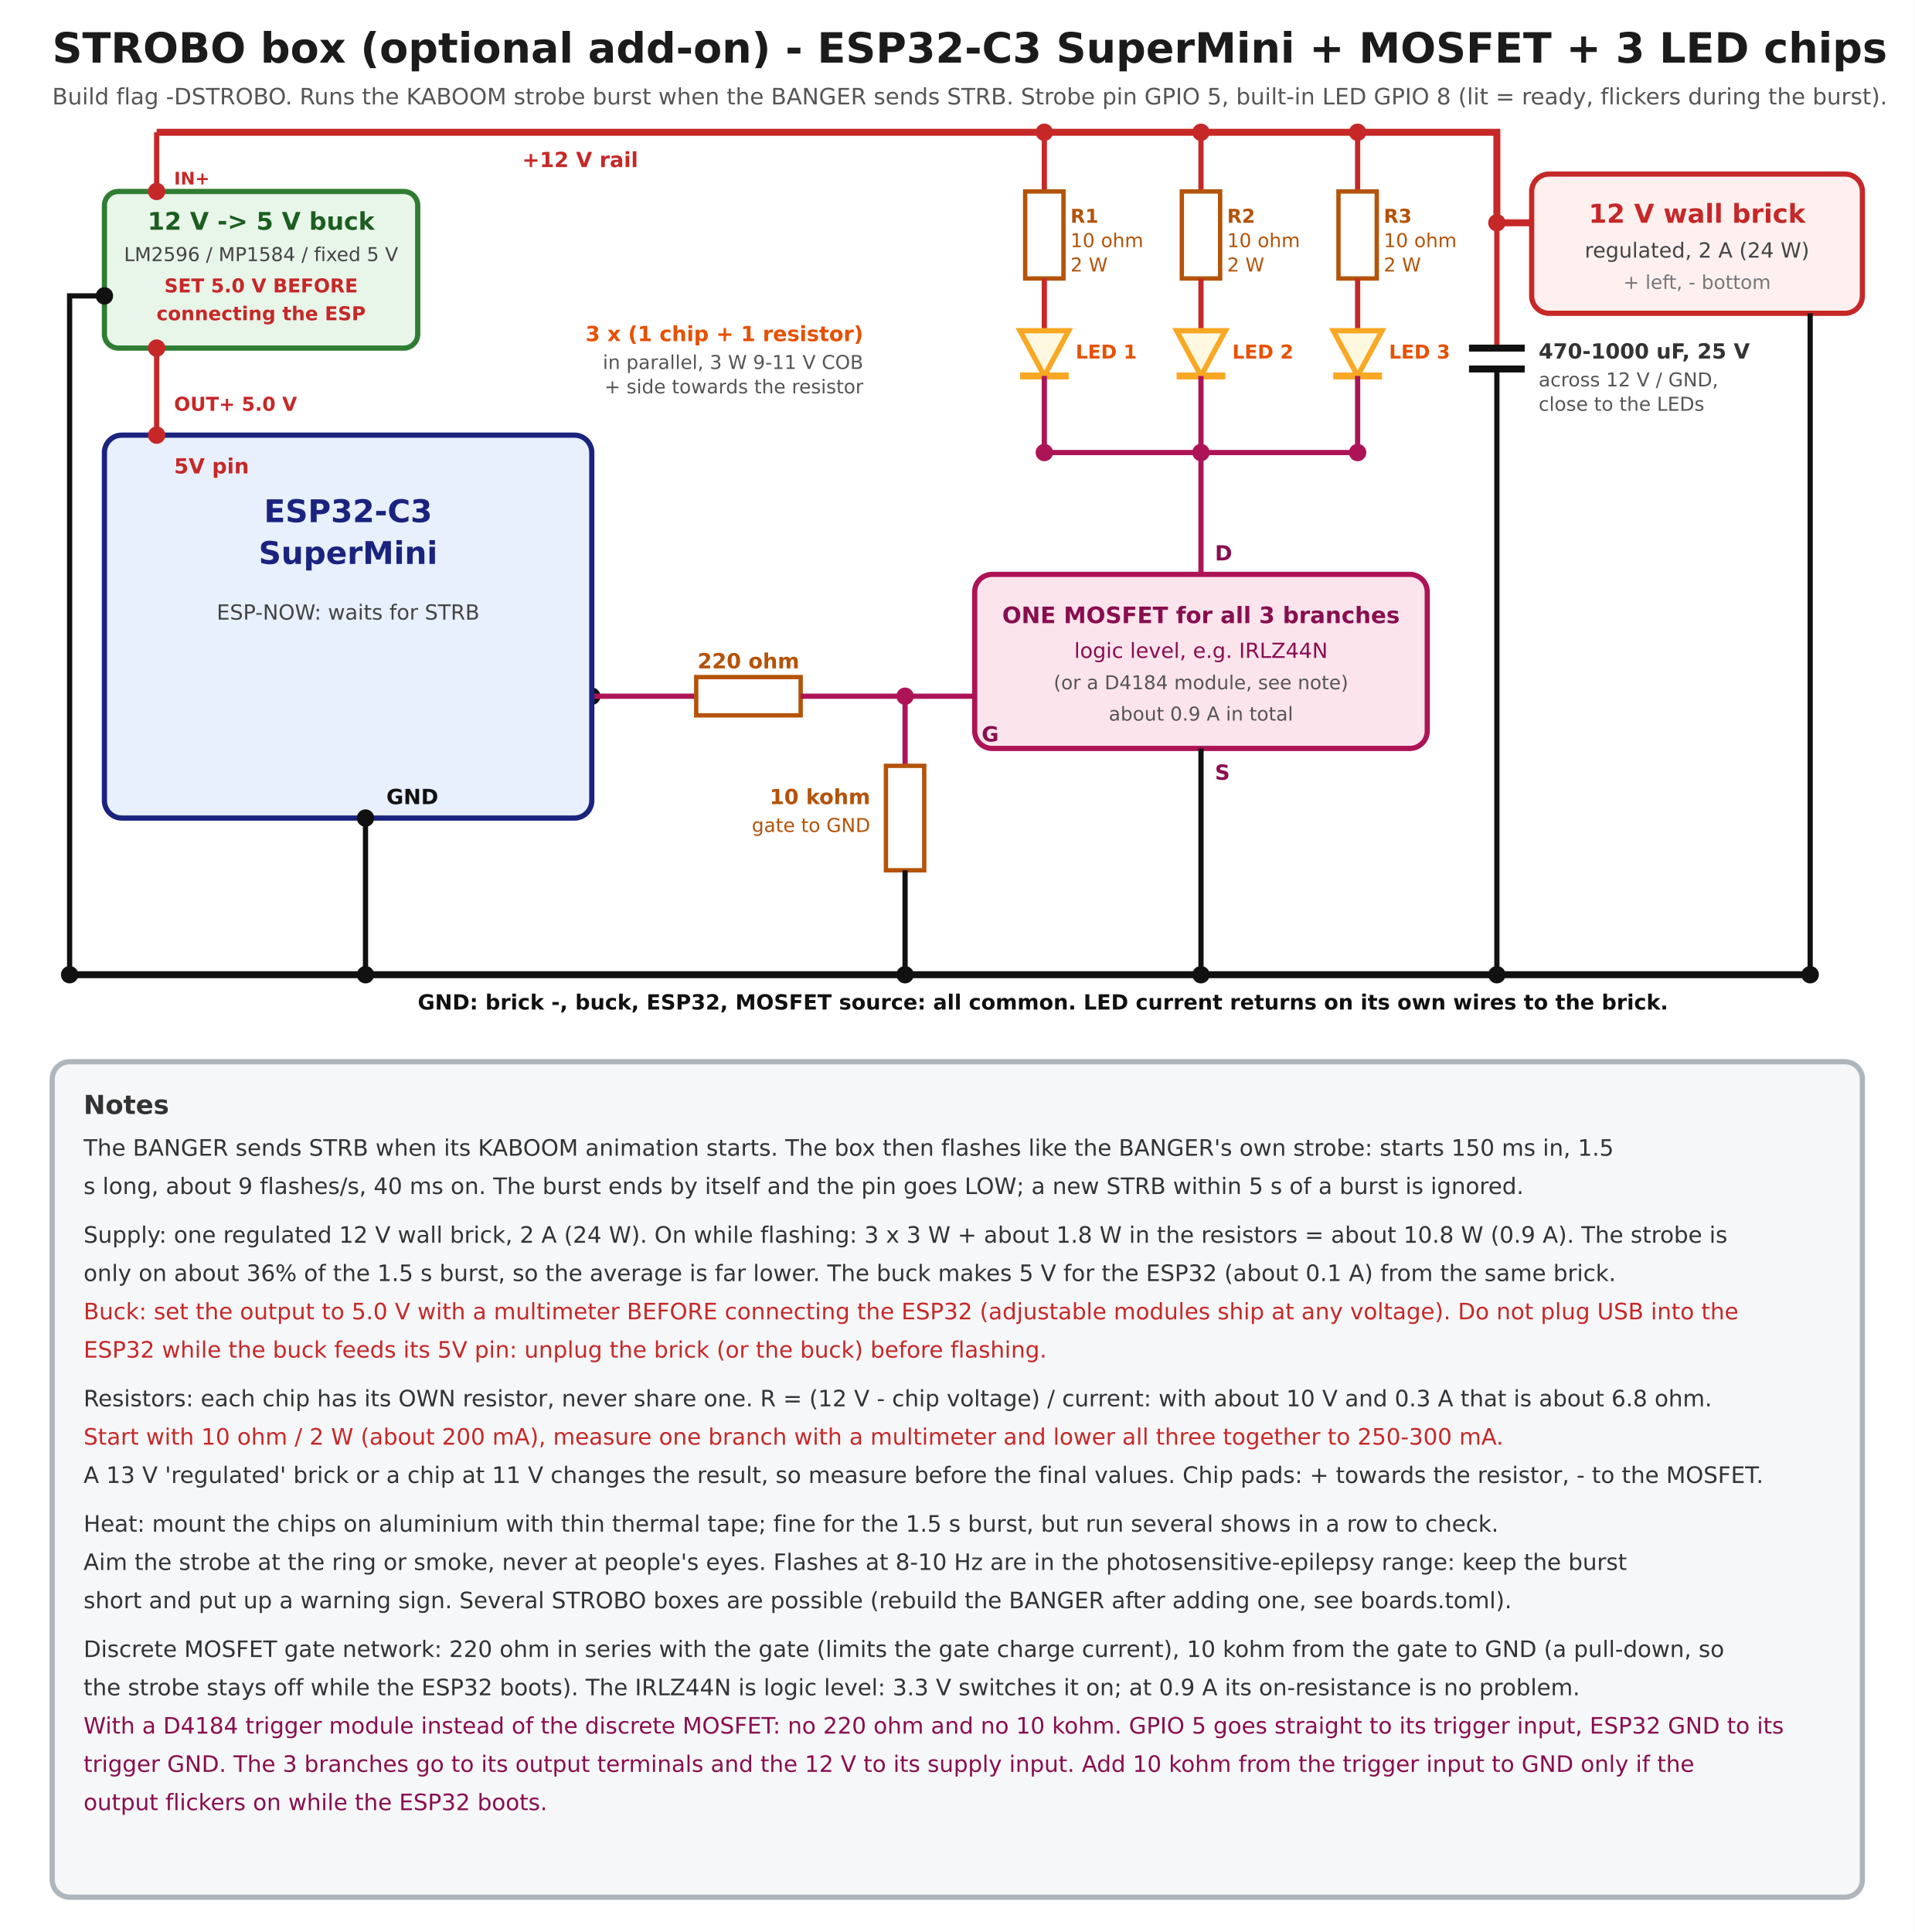
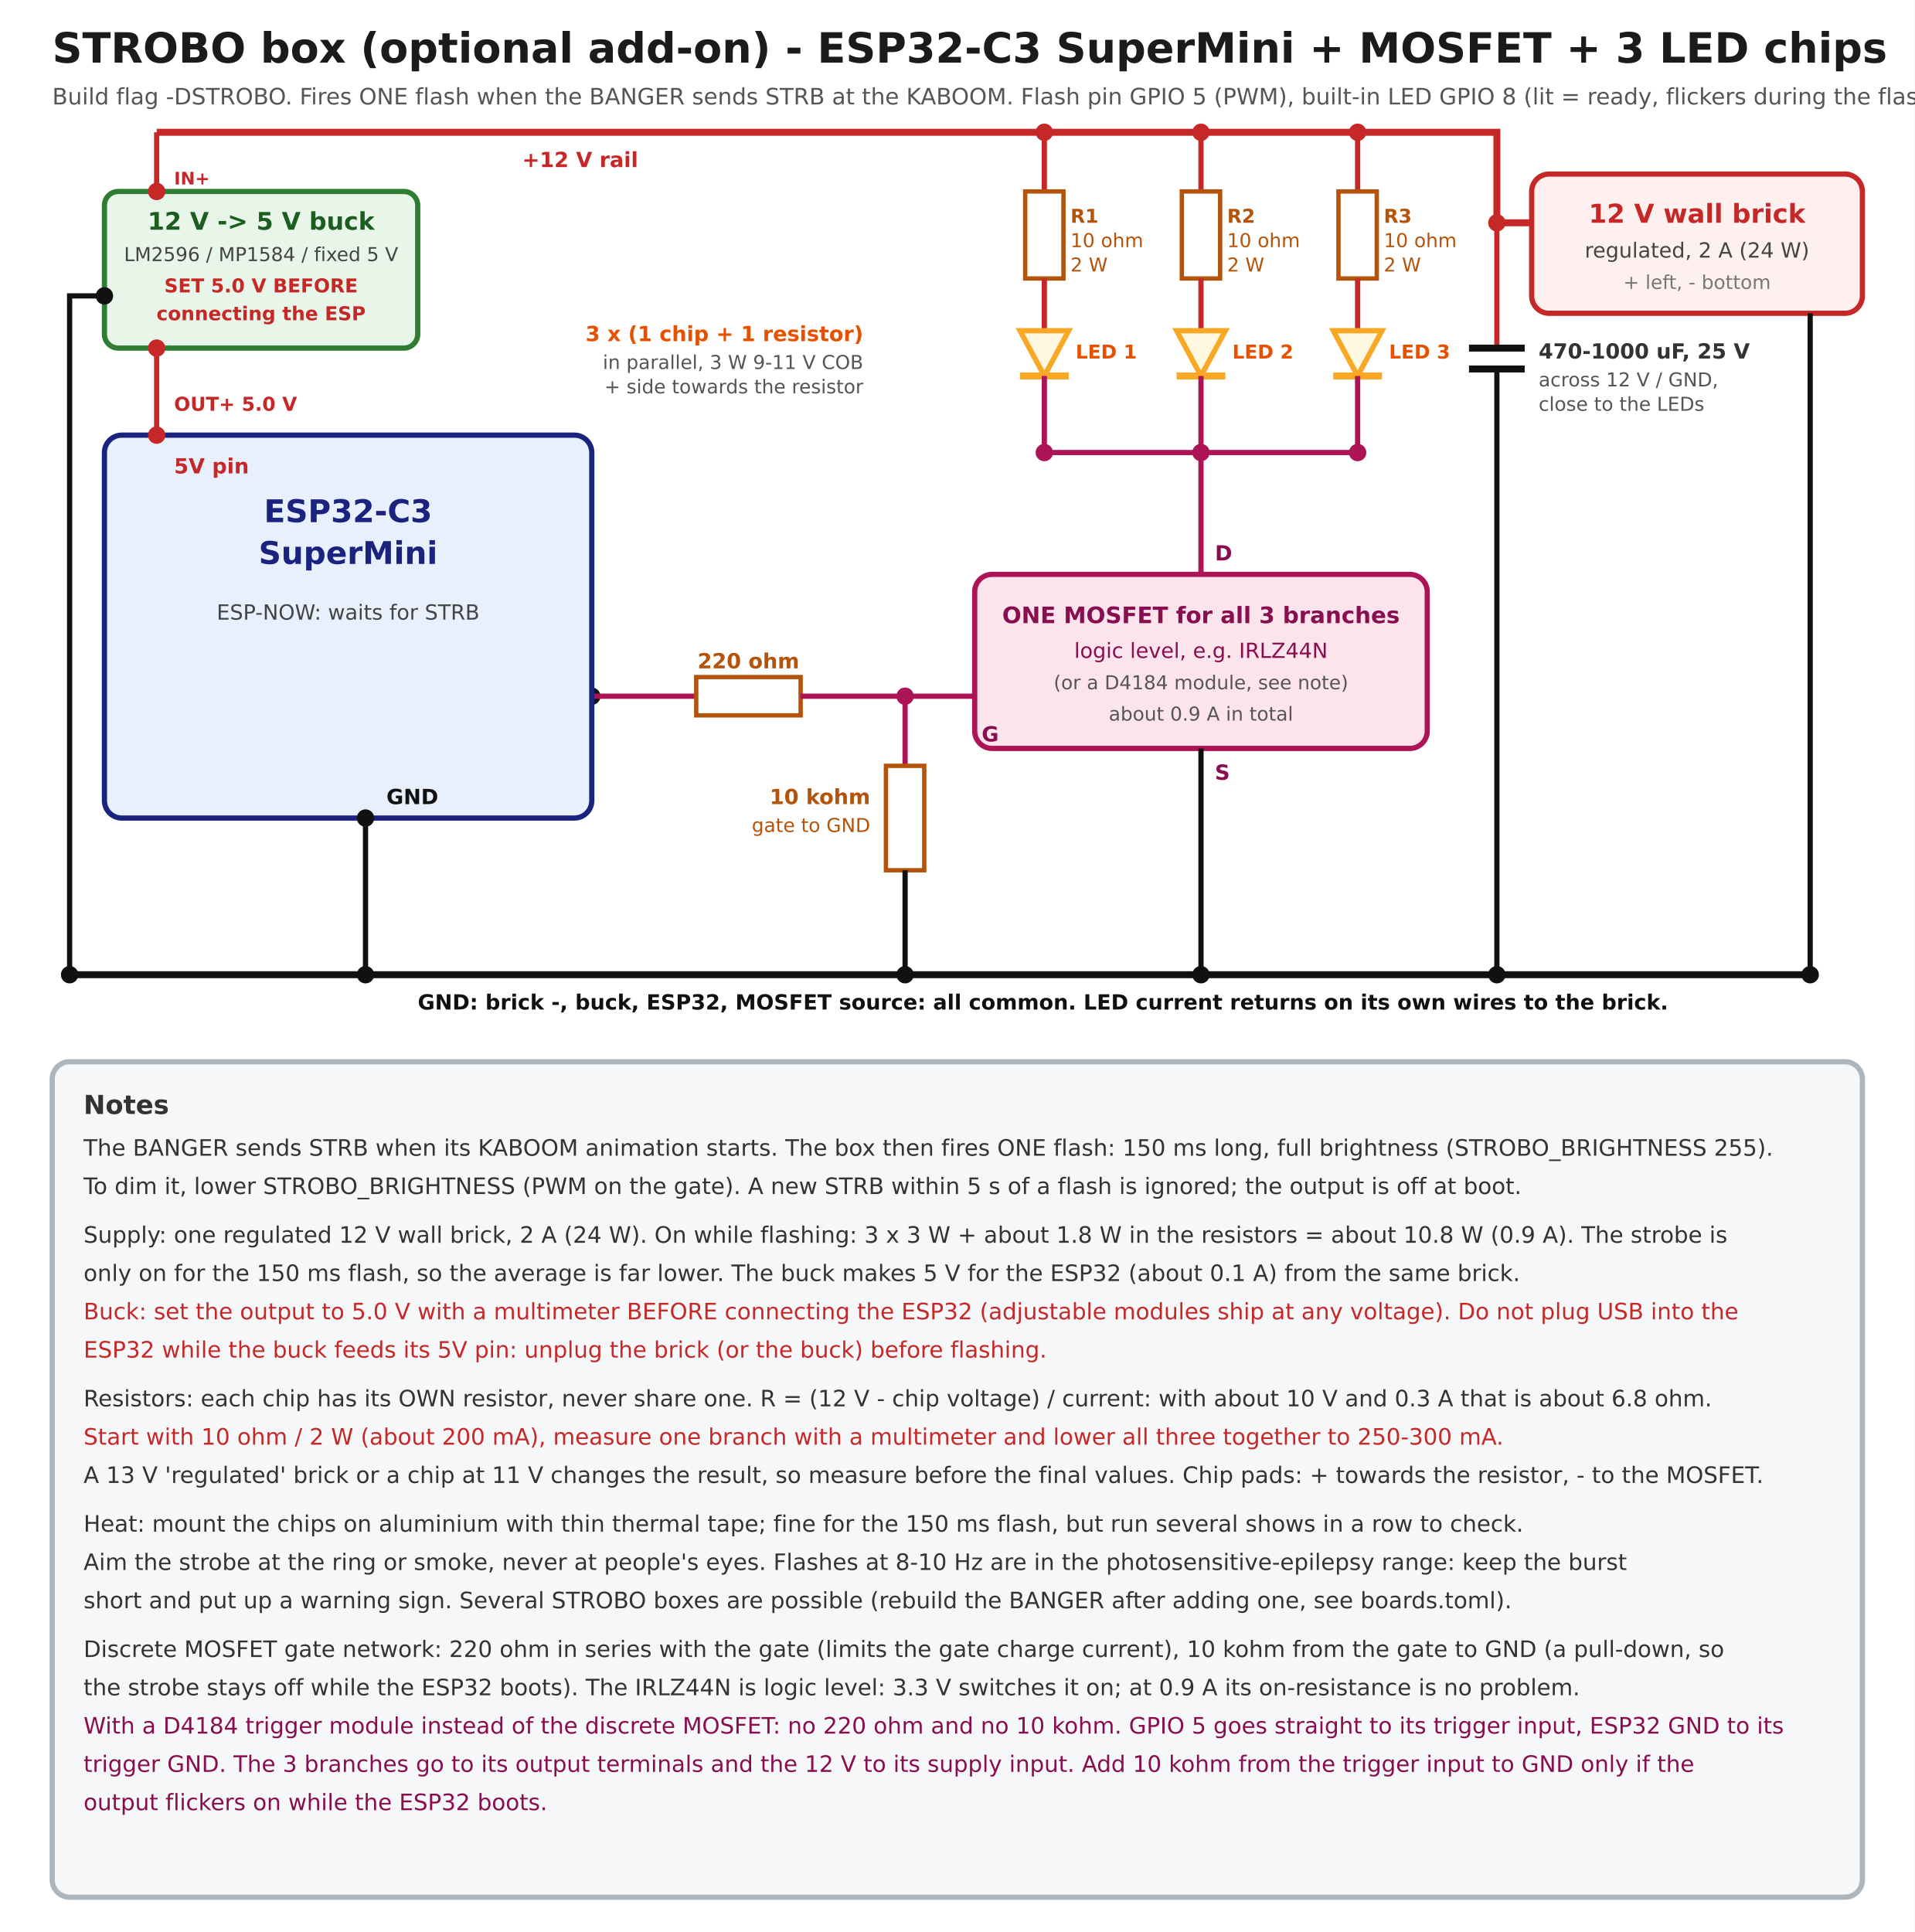
<svg xmlns="http://www.w3.org/2000/svg" viewBox="0 0 1100 1110" width="1100" height="1110" font-family="DejaVu Sans, Helvetica, Arial, sans-serif">
  <rect width="1100" height="1110" fill="#ffffff" />
  <text x="30" y="36" font-size="24" font-weight="bold" fill="#1b1b1b" text-anchor="start">STROBO box (optional add-on) - ESP32-C3 SuperMini + MOSFET + 3 LED chips</text>
-   <text x="30" y="60" font-size="13" font-weight="normal" fill="#555" text-anchor="start">Build flag -DSTROBO. Runs the KABOOM strobe burst when the BANGER sends STRB. Strobe pin GPIO 5, built-in LED GPIO 8 (lit = ready, flickers during the burst).</text>
+   <text x="30" y="60" font-size="13" font-weight="normal" fill="#555" text-anchor="start">Build flag -DSTROBO. Fires ONE flash when the BANGER sends STRB at the KABOOM. Flash pin GPIO 5 (PWM), built-in LED GPIO 8 (lit = ready, flickers during the flash).</text>
  <polyline points="880,128 860,128 860,76 90,76" fill="none" stroke="#c62828" stroke-width="4" />
  <text x="300" y="96" font-size="12" font-weight="bold" fill="#c62828" text-anchor="start">+12 V rail</text>
  <rect x="880" y="100" width="190" height="80" rx="10" fill="#fff0f0" stroke="#c62828" stroke-width="3" />
  <text x="975" y="128" font-size="15" font-weight="bold" fill="#c62828" text-anchor="middle">12 V wall brick</text>
  <text x="975" y="148" font-size="12" font-weight="normal" fill="#444" text-anchor="middle">regulated, 2 A (24 W)</text>
  <text x="975" y="166" font-size="11" font-weight="normal" fill="#777" text-anchor="middle">+ left, - bottom</text>
  <circle cx="860" cy="128" r="5" fill="#c62828" />
  <polyline points="860,128 860,200" fill="none" stroke="#c62828" stroke-width="3" />
  <line x1="844" y1="200" x2="876" y2="200" stroke="#111" stroke-width="4" />
  <line x1="844" y1="212" x2="876" y2="212" stroke="#111" stroke-width="4" />
  <polyline points="860,212 860,560" fill="none" stroke="#111" stroke-width="3" />
  <text x="884" y="206" font-size="12" font-weight="bold" fill="#333" text-anchor="start">470-1000 uF, 25 V</text>
  <text x="884" y="222" font-size="11" font-weight="normal" fill="#555" text-anchor="start">across 12 V / GND,</text>
  <text x="884" y="236" font-size="11" font-weight="normal" fill="#555" text-anchor="start">close to the LEDs</text>
  <polyline points="1040,180 1040,560" fill="none" stroke="#111" stroke-width="3" />
  <polyline points="600,76 600,110" fill="none" stroke="#c62828" stroke-width="3" />
  <circle cx="600" cy="76" r="5" fill="#c62828" />
  <rect x="589" y="110" width="22" height="50" fill="#fff" stroke="#b45309" stroke-width="2.5" />
  <polyline points="600,160 600,190" fill="none" stroke="#c62828" stroke-width="3" />
  <polygon points="586,190 614,190 600,216" fill="#fff8e1" stroke="#f9a825" stroke-width="3" />
  <line x1="586" y1="216" x2="614" y2="216" stroke="#f9a825" stroke-width="4" />
  <polyline points="600,216 600,260" fill="none" stroke="#ad1457" stroke-width="3" />
  <text x="615" y="128" font-size="11" font-weight="bold" fill="#b45309" text-anchor="start">R1</text>
  <text x="615" y="142" font-size="11" font-weight="normal" fill="#b45309" text-anchor="start">10 ohm</text>
  <text x="615" y="156" font-size="11" font-weight="normal" fill="#b45309" text-anchor="start">2 W</text>
  <text x="618" y="206" font-size="11" font-weight="bold" fill="#e65100" text-anchor="start">LED 1</text>
  <polyline points="690,76 690,110" fill="none" stroke="#c62828" stroke-width="3" />
  <circle cx="690" cy="76" r="5" fill="#c62828" />
  <rect x="679" y="110" width="22" height="50" fill="#fff" stroke="#b45309" stroke-width="2.5" />
  <polyline points="690,160 690,190" fill="none" stroke="#c62828" stroke-width="3" />
  <polygon points="676,190 704,190 690,216" fill="#fff8e1" stroke="#f9a825" stroke-width="3" />
  <line x1="676" y1="216" x2="704" y2="216" stroke="#f9a825" stroke-width="4" />
  <polyline points="690,216 690,260" fill="none" stroke="#ad1457" stroke-width="3" />
  <text x="705" y="128" font-size="11" font-weight="bold" fill="#b45309" text-anchor="start">R2</text>
  <text x="705" y="142" font-size="11" font-weight="normal" fill="#b45309" text-anchor="start">10 ohm</text>
  <text x="705" y="156" font-size="11" font-weight="normal" fill="#b45309" text-anchor="start">2 W</text>
  <text x="708" y="206" font-size="11" font-weight="bold" fill="#e65100" text-anchor="start">LED 2</text>
  <polyline points="780,76 780,110" fill="none" stroke="#c62828" stroke-width="3" />
  <circle cx="780" cy="76" r="5" fill="#c62828" />
  <rect x="769" y="110" width="22" height="50" fill="#fff" stroke="#b45309" stroke-width="2.5" />
  <polyline points="780,160 780,190" fill="none" stroke="#c62828" stroke-width="3" />
  <polygon points="766,190 794,190 780,216" fill="#fff8e1" stroke="#f9a825" stroke-width="3" />
  <line x1="766" y1="216" x2="794" y2="216" stroke="#f9a825" stroke-width="4" />
  <polyline points="780,216 780,260" fill="none" stroke="#ad1457" stroke-width="3" />
  <text x="795" y="128" font-size="11" font-weight="bold" fill="#b45309" text-anchor="start">R3</text>
  <text x="795" y="142" font-size="11" font-weight="normal" fill="#b45309" text-anchor="start">10 ohm</text>
  <text x="795" y="156" font-size="11" font-weight="normal" fill="#b45309" text-anchor="start">2 W</text>
  <text x="798" y="206" font-size="11" font-weight="bold" fill="#e65100" text-anchor="start">LED 3</text>
  <polyline points="600,260 780,260" fill="none" stroke="#ad1457" stroke-width="3" />
  <circle cx="600" cy="260" r="5" fill="#ad1457" />
  <circle cx="780" cy="260" r="5" fill="#ad1457" />
  <circle cx="690" cy="260" r="5" fill="#ad1457" />
  <text x="496" y="196" font-size="12" font-weight="bold" fill="#e65100" text-anchor="end">3 x (1 chip + 1 resistor)</text>
  <text x="496" y="212" font-size="11" font-weight="normal" fill="#555" text-anchor="end">in parallel, 3 W 9-11 V COB</text>
  <text x="496" y="226" font-size="11" font-weight="normal" fill="#555" text-anchor="end">+ side towards the resistor</text>
  <rect x="560" y="330" width="260" height="100" rx="10" fill="#fce4ec" stroke="#ad1457" stroke-width="3" />
  <text x="690" y="358" font-size="13" font-weight="bold" fill="#880e4f" text-anchor="middle">ONE MOSFET for all 3 branches</text>
  <text x="690" y="378" font-size="12" font-weight="normal" fill="#880e4f" text-anchor="middle">logic level, e.g. IRLZ44N</text>
  <text x="690" y="396" font-size="11" font-weight="normal" fill="#555" text-anchor="middle">(or a D4184 module, see note)</text>
  <text x="690" y="414" font-size="11" font-weight="normal" fill="#555" text-anchor="middle">about 0.9 A in total</text>
  <polyline points="690,260 690,330" fill="none" stroke="#ad1457" stroke-width="3" />
  <text x="698" y="322" font-size="12" font-weight="bold" fill="#880e4f" text-anchor="start">D</text>
  <text x="564" y="426" font-size="12" font-weight="bold" fill="#880e4f" text-anchor="start">G</text>
  <text x="698" y="448" font-size="12" font-weight="bold" fill="#880e4f" text-anchor="start">S</text>
  <polyline points="690,430 690,560" fill="none" stroke="#111" stroke-width="3" />
  <circle cx="340" cy="400" r="5" fill="#111" />
  <text x="326" y="404" font-size="12" font-weight="bold" fill="#ad1457" text-anchor="end">GPIO 5</text>
  <polyline points="340,400 400,400" fill="none" stroke="#ad1457" stroke-width="3" />
  <rect x="400" y="389" width="60" height="22" fill="#fff" stroke="#b45309" stroke-width="2.5" />
  <text x="430" y="384" font-size="12" font-weight="bold" fill="#b45309" text-anchor="middle">220 ohm</text>
  <polyline points="460,400 560,400" fill="none" stroke="#ad1457" stroke-width="3" />
  <circle cx="520" cy="400" r="5" fill="#ad1457" />
  <polyline points="520,400 520,440" fill="none" stroke="#ad1457" stroke-width="3" />
  <rect x="509" y="440" width="22" height="60" fill="#fff" stroke="#b45309" stroke-width="2.5" />
  <text x="500" y="462" font-size="12" font-weight="bold" fill="#b45309" text-anchor="end">10 kohm</text>
  <text x="500" y="478" font-size="11" font-weight="normal" fill="#b45309" text-anchor="end">gate to GND</text>
  <polyline points="520,500 520,560" fill="none" stroke="#111" stroke-width="3" />
  <rect x="60" y="250" width="280" height="220" rx="10" fill="#e8f0fe" stroke="#1a237e" stroke-width="3" />
  <text x="200" y="300" font-size="18" font-weight="bold" fill="#1a237e" text-anchor="middle">ESP32-C3</text>
  <text x="200" y="324" font-size="18" font-weight="bold" fill="#1a237e" text-anchor="middle">SuperMini</text>
  <text x="200" y="356" font-size="12" font-weight="normal" fill="#444" text-anchor="middle">ESP-NOW: waits for STRB</text>
  <circle cx="90" cy="250" r="5" fill="#c62828" />
  <text x="100" y="272" font-size="12" font-weight="bold" fill="#c62828" text-anchor="start">5V pin</text>
  <circle cx="210" cy="470" r="5" fill="#111" />
  <text x="222" y="462" font-size="12" font-weight="bold" fill="#111" text-anchor="start">GND</text>
  <polyline points="210,470 210,560" fill="none" stroke="#111" stroke-width="3" />
  <rect x="60" y="110" width="180" height="90" rx="8" fill="#e8f5e9" stroke="#2e7d32" stroke-width="3" />
  <text x="150" y="132" font-size="14" font-weight="bold" fill="#1b5e20" text-anchor="middle">12 V -&gt; 5 V buck</text>
  <text x="150" y="150" font-size="11" font-weight="normal" fill="#444" text-anchor="middle">LM2596 / MP1584 / fixed 5 V</text>
  <text x="150" y="168" font-size="11" font-weight="bold" fill="#c62828" text-anchor="middle">SET 5.0 V BEFORE</text>
  <text x="150" y="184" font-size="11" font-weight="bold" fill="#c62828" text-anchor="middle">connecting the ESP</text>
  <polyline points="90,76 90,110" fill="none" stroke="#c62828" stroke-width="3" />
  <circle cx="90" cy="110" r="5" fill="#c62828" />
  <text x="100" y="106" font-size="10" font-weight="bold" fill="#c62828" text-anchor="start">IN+</text>
  <circle cx="90" cy="200" r="5" fill="#c62828" />
  <polyline points="90,200 90,250" fill="none" stroke="#c62828" stroke-width="3" />
  <text x="100" y="236" font-size="11" font-weight="bold" fill="#c62828" text-anchor="start">OUT+ 5.0 V</text>
  <circle cx="60" cy="170" r="5" fill="#111" />
  <polyline points="60,170 40,170 40,560" fill="none" stroke="#111" stroke-width="3" />
  <text x="24" y="300" font-size="10" font-weight="normal" fill="#333" text-anchor="start" />
  <polyline points="40,560 1040,560" fill="none" stroke="#111" stroke-width="4" />
  <circle cx="40" cy="560" r="5" fill="#111" />
  <circle cx="210" cy="560" r="5" fill="#111" />
  <circle cx="520" cy="560" r="5" fill="#111" />
  <circle cx="690" cy="560" r="5" fill="#111" />
  <circle cx="860" cy="560" r="5" fill="#111" />
  <circle cx="1040" cy="560" r="5" fill="#111" />
  <text x="240" y="580" font-size="12" font-weight="bold" fill="#111" text-anchor="start">GND: brick -, buck, ESP32, MOSFET source: all common. LED current returns on its own wires to the brick.</text>
  <rect x="30" y="610" width="1040" height="480" rx="10" fill="#f6f7f9" stroke="#adb5bd" stroke-width="3" />
  <text x="48" y="640" font-size="15" font-weight="bold" fill="#333" text-anchor="start">Notes</text>
-   <text x="48" y="664" font-size="13" font-weight="normal" fill="#333" text-anchor="start">The BANGER sends STRB when its KABOOM animation starts. The box then flashes like the BANGER's own strobe: starts 150 ms in, 1.5</text>
-   <text x="48" y="686" font-size="13" font-weight="normal" fill="#333" text-anchor="start">s long, about 9 flashes/s, 40 ms on. The burst ends by itself and the pin goes LOW; a new STRB within 5 s of a burst is ignored.</text>
+   <text x="48" y="664" font-size="13" font-weight="normal" fill="#333" text-anchor="start">The BANGER sends STRB when its KABOOM animation starts. The box then fires ONE flash: 150 ms long, full brightness (STROBO_BRIGHTNESS 255).</text>
+   <text x="48" y="686" font-size="13" font-weight="normal" fill="#333" text-anchor="start">To dim it, lower STROBO_BRIGHTNESS (PWM on the gate). A new STRB within 5 s of a flash is ignored; the output is off at boot.</text>
  <text x="48" y="714" font-size="13" font-weight="normal" fill="#333" text-anchor="start">Supply: one regulated 12 V wall brick, 2 A (24 W). On while flashing: 3 x 3 W + about 1.8 W in the resistors = about 10.8 W (0.9 A). The strobe is</text>
-   <text x="48" y="736" font-size="13" font-weight="normal" fill="#333" text-anchor="start">only on about 36% of the 1.5 s burst, so the average is far lower. The buck makes 5 V for the ESP32 (about 0.1 A) from the same brick.</text>
+   <text x="48" y="736" font-size="13" font-weight="normal" fill="#333" text-anchor="start">only on for the 150 ms flash, so the average is far lower. The buck makes 5 V for the ESP32 (about 0.1 A) from the same brick.</text>
  <text x="48" y="758" font-size="13" font-weight="normal" fill="#c62828" text-anchor="start">Buck: set the output to 5.0 V with a multimeter BEFORE connecting the ESP32 (adjustable modules ship at any voltage). Do not plug USB into the</text>
  <text x="48" y="780" font-size="13" font-weight="normal" fill="#c62828" text-anchor="start">ESP32 while the buck feeds its 5V pin: unplug the brick (or the buck) before flashing.</text>
  <text x="48" y="808" font-size="13" font-weight="normal" fill="#333" text-anchor="start">Resistors: each chip has its OWN resistor, never share one. R = (12 V - chip voltage) / current: with about 10 V and 0.3 A that is about 6.8 ohm.</text>
  <text x="48" y="830" font-size="13" font-weight="normal" fill="#c62828" text-anchor="start">Start with 10 ohm / 2 W (about 200 mA), measure one branch with a multimeter and lower all three together to 250-300 mA.</text>
  <text x="48" y="852" font-size="13" font-weight="normal" fill="#333" text-anchor="start">A 13 V 'regulated' brick or a chip at 11 V changes the result, so measure before the final values. Chip pads: + towards the resistor, - to the MOSFET.</text>
-   <text x="48" y="880" font-size="13" font-weight="normal" fill="#333" text-anchor="start">Heat: mount the chips on aluminium with thin thermal tape; fine for the 1.5 s burst, but run several shows in a row to check.</text>
+   <text x="48" y="880" font-size="13" font-weight="normal" fill="#333" text-anchor="start">Heat: mount the chips on aluminium with thin thermal tape; fine for the 150 ms flash, but run several shows in a row to check.</text>
  <text x="48" y="902" font-size="13" font-weight="normal" fill="#333" text-anchor="start">Aim the strobe at the ring or smoke, never at people's eyes. Flashes at 8-10 Hz are in the photosensitive-epilepsy range: keep the burst</text>
  <text x="48" y="924" font-size="13" font-weight="normal" fill="#333" text-anchor="start">short and put up a warning sign. Several STROBO boxes are possible (rebuild the BANGER after adding one, see boards.toml).</text>
  <text x="48" y="952" font-size="13" font-weight="normal" fill="#333" text-anchor="start">Discrete MOSFET gate network: 220 ohm in series with the gate (limits the gate charge current), 10 kohm from the gate to GND (a pull-down, so</text>
  <text x="48" y="974" font-size="13" font-weight="normal" fill="#333" text-anchor="start">the strobe stays off while the ESP32 boots). The IRLZ44N is logic level: 3.3 V switches it on; at 0.9 A its on-resistance is no problem.</text>
  <text x="48" y="996" font-size="13" font-weight="normal" fill="#880e4f" text-anchor="start">With a D4184 trigger module instead of the discrete MOSFET: no 220 ohm and no 10 kohm. GPIO 5 goes straight to its trigger input, ESP32 GND to its</text>
  <text x="48" y="1018" font-size="13" font-weight="normal" fill="#880e4f" text-anchor="start">trigger GND. The 3 branches go to its output terminals and the 12 V to its supply input. Add 10 kohm from the trigger input to GND only if the</text>
  <text x="48" y="1040" font-size="13" font-weight="normal" fill="#880e4f" text-anchor="start">output flickers on while the ESP32 boots.</text>
</svg>
